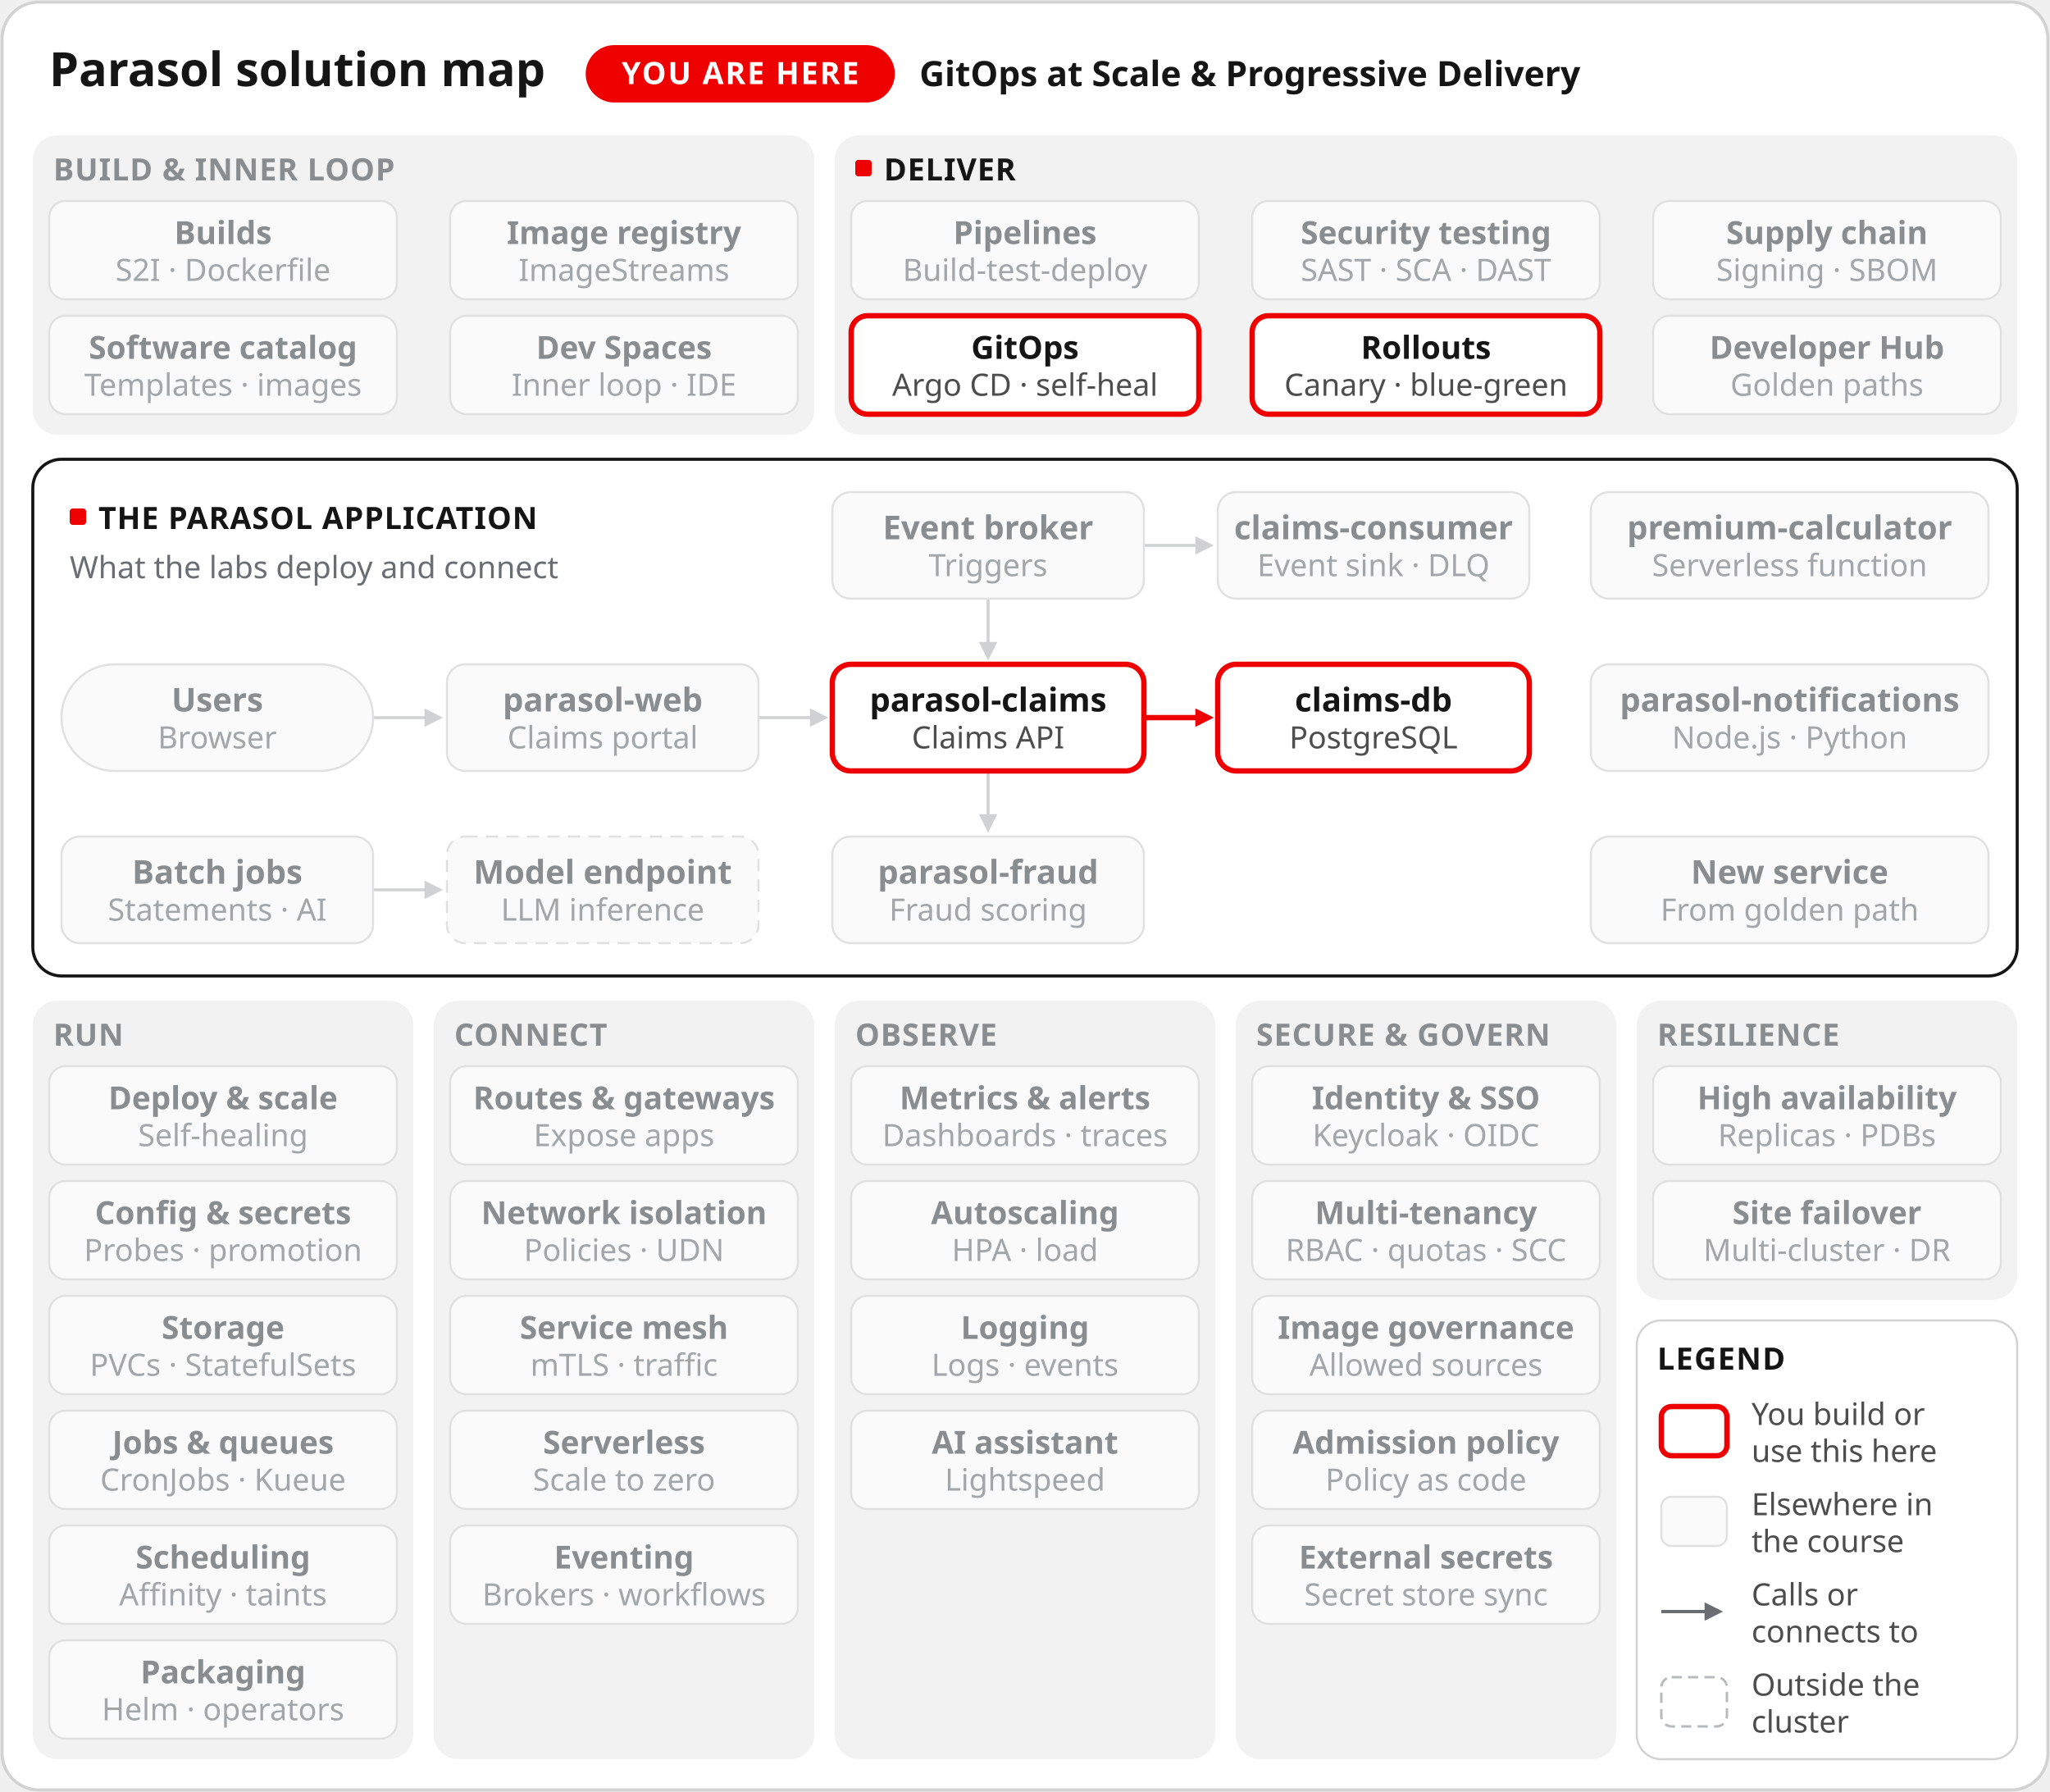
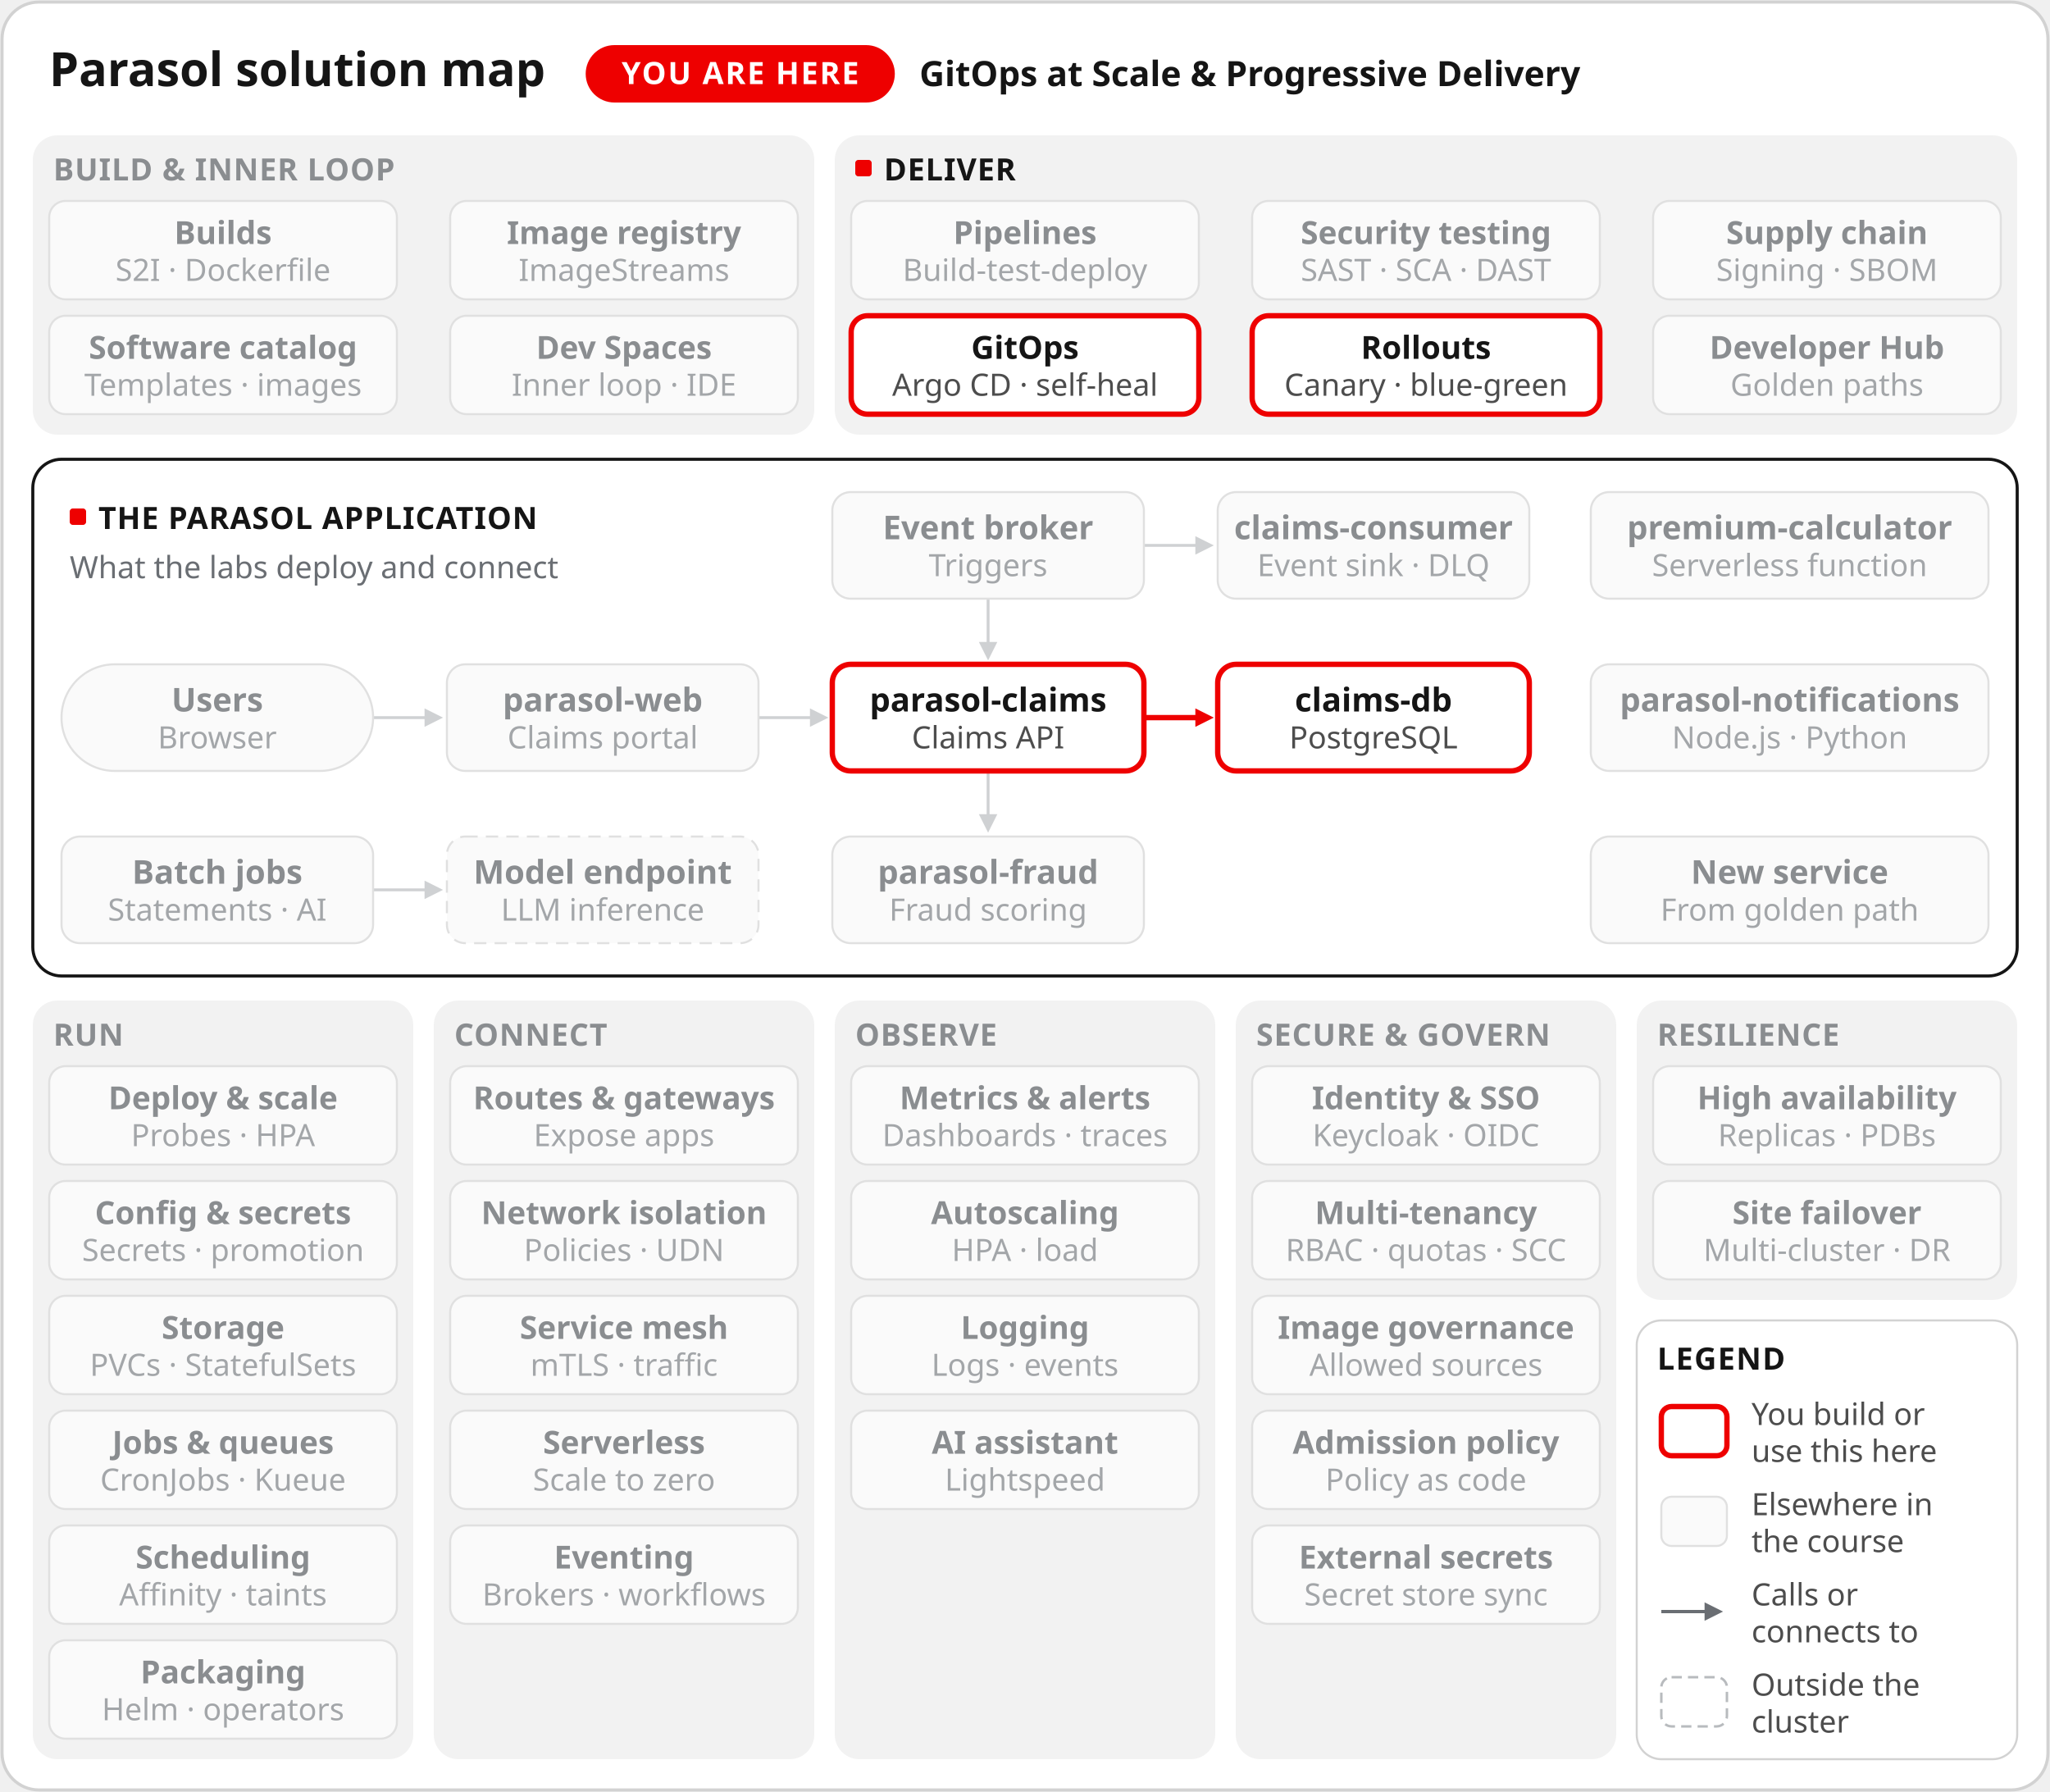
<svg xmlns="http://www.w3.org/2000/svg" width="1000" height="874" viewBox="0 0 1000 874" role="img" aria-labelledby="sm-title sm-desc">
  <defs>
    <marker id="a-norm" viewBox="0 0 10 10" refX="1" refY="5" markerWidth="9" markerHeight="9" markerUnits="userSpaceOnUse" orient="auto">
      <path d="M0,0 L10,5 L0,10 z" fill="#6A6E73" />
    </marker>
    <marker id="a-hi" viewBox="0 0 10 10" refX="1" refY="5" markerWidth="9" markerHeight="9" markerUnits="userSpaceOnUse" orient="auto">
      <path d="M0,0 L10,5 L0,10 z" fill="#EE0000" />
    </marker>
    <marker id="a-dim" viewBox="0 0 10 10" refX="1" refY="5" markerWidth="9" markerHeight="9" markerUnits="userSpaceOnUse" orient="auto">
      <path d="M0,0 L10,5 L0,10 z" fill="#CFD1D3" />
    </marker>
  </defs>
  <rect x="1" y="1" width="998" height="872" rx="18" fill="#FFFFFF" stroke="#D2D2D2" stroke-width="1.5" />
  <text x="24.0" y="42.0" font-family="'Red Hat Display','Red Hat Text',sans-serif" font-size="23" font-weight="700" fill="#151515" text-anchor="start">Parasol solution map</text>
  <rect x="285.7" y="22" width="150.8" height="28" rx="14" fill="#EE0000" />
  <text x="361.1" y="41.0" font-family="'Red Hat Text','Red Hat Display',sans-serif" font-size="15" font-weight="700" fill="#FFFFFF" text-anchor="middle" letter-spacing="0.8">YOU ARE HERE</text>
  <text x="448.5" y="42.0" font-family="'Red Hat Text','Red Hat Display',sans-serif" font-size="17" font-weight="600" fill="#151515" text-anchor="start">GitOps at Scale &amp; Progressive Delivery</text>
  <rect x="16.0" y="66" width="381.2" height="146" rx="12" fill="#F2F2F2" />
  <text x="26.0" y="88.0" font-family="'Red Hat Text','Red Hat Display',sans-serif" font-size="15" font-weight="700" fill="#8A8D90" text-anchor="start" letter-spacing="0.4">BUILD &amp; INNER LOOP</text>
  <rect x="24.0" y="98.0" width="169.6" height="48" rx="8" fill="#FAFAFA" stroke="#E0E0E0" stroke-width="1.0" />
  <text x="108.8" y="119.0" font-family="'Red Hat Text','Red Hat Display',sans-serif" font-size="15.5" font-weight="600" fill="#8A8D90" text-anchor="middle">Builds</text>
  <text x="108.8" y="137.0" font-family="'Red Hat Text','Red Hat Display',sans-serif" font-size="15" font-weight="400" fill="#A3A6A9" text-anchor="middle">S2I · Dockerfile</text>
  <rect x="219.6" y="98.0" width="169.6" height="48" rx="8" fill="#FAFAFA" stroke="#E0E0E0" stroke-width="1.0" />
  <text x="304.4" y="119.0" font-family="'Red Hat Text','Red Hat Display',sans-serif" font-size="15.5" font-weight="600" fill="#8A8D90" text-anchor="middle">Image registry</text>
  <text x="304.4" y="137.0" font-family="'Red Hat Text','Red Hat Display',sans-serif" font-size="15" font-weight="400" fill="#A3A6A9" text-anchor="middle">ImageStreams</text>
  <rect x="24.0" y="154.0" width="169.6" height="48" rx="8" fill="#FAFAFA" stroke="#E0E0E0" stroke-width="1.0" />
  <text x="108.8" y="175.0" font-family="'Red Hat Text','Red Hat Display',sans-serif" font-size="15.5" font-weight="600" fill="#8A8D90" text-anchor="middle">Software catalog</text>
  <text x="108.8" y="193.0" font-family="'Red Hat Text','Red Hat Display',sans-serif" font-size="15" font-weight="400" fill="#A3A6A9" text-anchor="middle">Templates · images</text>
  <rect x="219.6" y="154.0" width="169.6" height="48" rx="8" fill="#FAFAFA" stroke="#E0E0E0" stroke-width="1.0" />
  <text x="304.4" y="175.0" font-family="'Red Hat Text','Red Hat Display',sans-serif" font-size="15.5" font-weight="600" fill="#8A8D90" text-anchor="middle">Dev Spaces</text>
  <text x="304.4" y="193.0" font-family="'Red Hat Text','Red Hat Display',sans-serif" font-size="15" font-weight="400" fill="#A3A6A9" text-anchor="middle">Inner loop · IDE</text>
  <rect x="407.2" y="66" width="576.8" height="146" rx="12" fill="#F2F2F2" />
  <rect x="417.2" y="78.0" width="8" height="8" rx="1.5" fill="#EE0000" />
  <text x="431.2" y="88.0" font-family="'Red Hat Text','Red Hat Display',sans-serif" font-size="15" font-weight="700" fill="#151515" text-anchor="start" letter-spacing="0.4">DELIVER</text>
  <rect x="415.2" y="98.0" width="169.6" height="48" rx="8" fill="#FAFAFA" stroke="#E0E0E0" stroke-width="1.0" />
  <text x="500.0" y="119.0" font-family="'Red Hat Text','Red Hat Display',sans-serif" font-size="15.5" font-weight="600" fill="#8A8D90" text-anchor="middle">Pipelines</text>
  <text x="500.0" y="137.0" font-family="'Red Hat Text','Red Hat Display',sans-serif" font-size="15" font-weight="400" fill="#A3A6A9" text-anchor="middle">Build-test-deploy</text>
  <rect x="610.8" y="98.0" width="169.6" height="48" rx="8" fill="#FAFAFA" stroke="#E0E0E0" stroke-width="1.0" />
  <text x="695.6" y="119.0" font-family="'Red Hat Text','Red Hat Display',sans-serif" font-size="15.5" font-weight="600" fill="#8A8D90" text-anchor="middle">Security testing</text>
  <text x="695.6" y="137.0" font-family="'Red Hat Text','Red Hat Display',sans-serif" font-size="15" font-weight="400" fill="#A3A6A9" text-anchor="middle">SAST · SCA · DAST</text>
  <rect x="806.4" y="98.0" width="169.6" height="48" rx="8" fill="#FAFAFA" stroke="#E0E0E0" stroke-width="1.0" />
  <text x="891.2" y="119.0" font-family="'Red Hat Text','Red Hat Display',sans-serif" font-size="15.5" font-weight="600" fill="#8A8D90" text-anchor="middle">Supply chain</text>
  <text x="891.2" y="137.0" font-family="'Red Hat Text','Red Hat Display',sans-serif" font-size="15" font-weight="400" fill="#A3A6A9" text-anchor="middle">Signing · SBOM</text>
  <rect x="415.2" y="154.0" width="169.6" height="48" rx="8" fill="#FFFFFF" stroke="#EE0000" stroke-width="2.6" />
  <text x="500.0" y="175.0" font-family="'Red Hat Text','Red Hat Display',sans-serif" font-size="15.5" font-weight="700" fill="#151515" text-anchor="middle">GitOps</text>
  <text x="500.0" y="193.0" font-family="'Red Hat Text','Red Hat Display',sans-serif" font-size="15" font-weight="400" fill="#4D4D4D" text-anchor="middle">Argo CD · self-heal</text>
  <rect x="610.8" y="154.0" width="169.6" height="48" rx="8" fill="#FFFFFF" stroke="#EE0000" stroke-width="2.6" />
  <text x="695.6" y="175.0" font-family="'Red Hat Text','Red Hat Display',sans-serif" font-size="15.5" font-weight="700" fill="#151515" text-anchor="middle">Rollouts</text>
  <text x="695.6" y="193.0" font-family="'Red Hat Text','Red Hat Display',sans-serif" font-size="15" font-weight="400" fill="#4D4D4D" text-anchor="middle">Canary · blue-green</text>
  <rect x="806.4" y="154.0" width="169.6" height="48" rx="8" fill="#FAFAFA" stroke="#E0E0E0" stroke-width="1.0" />
  <text x="891.2" y="175.0" font-family="'Red Hat Text','Red Hat Display',sans-serif" font-size="15.5" font-weight="600" fill="#8A8D90" text-anchor="middle">Developer Hub</text>
  <text x="891.2" y="193.0" font-family="'Red Hat Text','Red Hat Display',sans-serif" font-size="15" font-weight="400" fill="#A3A6A9" text-anchor="middle">Golden paths</text>
  <rect x="16.0" y="488" width="185.6" height="370" rx="12" fill="#F2F2F2" />
  <text x="26.0" y="510.0" font-family="'Red Hat Text','Red Hat Display',sans-serif" font-size="15" font-weight="700" fill="#8A8D90" text-anchor="start" letter-spacing="0.4">RUN</text>
  <rect x="24.0" y="520.0" width="169.6" height="48" rx="8" fill="#FAFAFA" stroke="#E0E0E0" stroke-width="1.0" />
  <text x="108.8" y="541.0" font-family="'Red Hat Text','Red Hat Display',sans-serif" font-size="15.5" font-weight="600" fill="#8A8D90" text-anchor="middle">Deploy &amp; scale</text>
-   <text x="108.8" y="559.0" font-family="'Red Hat Text','Red Hat Display',sans-serif" font-size="15" font-weight="400" fill="#A3A6A9" text-anchor="middle">Self-healing</text>
+   <text x="108.8" y="559.0" font-family="'Red Hat Text','Red Hat Display',sans-serif" font-size="15" font-weight="400" fill="#A3A6A9" text-anchor="middle">Probes · HPA</text>
  <rect x="24.0" y="576.0" width="169.6" height="48" rx="8" fill="#FAFAFA" stroke="#E0E0E0" stroke-width="1.0" />
  <text x="108.8" y="597.0" font-family="'Red Hat Text','Red Hat Display',sans-serif" font-size="15.5" font-weight="600" fill="#8A8D90" text-anchor="middle">Config &amp; secrets</text>
-   <text x="108.8" y="615.0" font-family="'Red Hat Text','Red Hat Display',sans-serif" font-size="15" font-weight="400" fill="#A3A6A9" text-anchor="middle">Probes · promotion</text>
+   <text x="108.8" y="615.0" font-family="'Red Hat Text','Red Hat Display',sans-serif" font-size="15" font-weight="400" fill="#A3A6A9" text-anchor="middle">Secrets · promotion</text>
  <rect x="24.0" y="632.0" width="169.6" height="48" rx="8" fill="#FAFAFA" stroke="#E0E0E0" stroke-width="1.0" />
  <text x="108.8" y="653.0" font-family="'Red Hat Text','Red Hat Display',sans-serif" font-size="15.5" font-weight="600" fill="#8A8D90" text-anchor="middle">Storage</text>
  <text x="108.8" y="671.0" font-family="'Red Hat Text','Red Hat Display',sans-serif" font-size="15" font-weight="400" fill="#A3A6A9" text-anchor="middle">PVCs · StatefulSets</text>
  <rect x="24.0" y="688.0" width="169.6" height="48" rx="8" fill="#FAFAFA" stroke="#E0E0E0" stroke-width="1.0" />
  <text x="108.8" y="709.0" font-family="'Red Hat Text','Red Hat Display',sans-serif" font-size="15.5" font-weight="600" fill="#8A8D90" text-anchor="middle">Jobs &amp; queues</text>
  <text x="108.8" y="727.0" font-family="'Red Hat Text','Red Hat Display',sans-serif" font-size="15" font-weight="400" fill="#A3A6A9" text-anchor="middle">CronJobs · Kueue</text>
  <rect x="24.0" y="744.0" width="169.6" height="48" rx="8" fill="#FAFAFA" stroke="#E0E0E0" stroke-width="1.0" />
  <text x="108.8" y="765.0" font-family="'Red Hat Text','Red Hat Display',sans-serif" font-size="15.5" font-weight="600" fill="#8A8D90" text-anchor="middle">Scheduling</text>
  <text x="108.8" y="783.0" font-family="'Red Hat Text','Red Hat Display',sans-serif" font-size="15" font-weight="400" fill="#A3A6A9" text-anchor="middle">Affinity · taints</text>
  <rect x="24.0" y="800.0" width="169.6" height="48" rx="8" fill="#FAFAFA" stroke="#E0E0E0" stroke-width="1.0" />
  <text x="108.8" y="821.0" font-family="'Red Hat Text','Red Hat Display',sans-serif" font-size="15.5" font-weight="600" fill="#8A8D90" text-anchor="middle">Packaging</text>
  <text x="108.8" y="839.0" font-family="'Red Hat Text','Red Hat Display',sans-serif" font-size="15" font-weight="400" fill="#A3A6A9" text-anchor="middle">Helm · operators</text>
  <rect x="211.6" y="488" width="185.6" height="370" rx="12" fill="#F2F2F2" />
  <text x="221.6" y="510.0" font-family="'Red Hat Text','Red Hat Display',sans-serif" font-size="15" font-weight="700" fill="#8A8D90" text-anchor="start" letter-spacing="0.4">CONNECT</text>
  <rect x="219.6" y="520.0" width="169.6" height="48" rx="8" fill="#FAFAFA" stroke="#E0E0E0" stroke-width="1.0" />
  <text x="304.4" y="541.0" font-family="'Red Hat Text','Red Hat Display',sans-serif" font-size="15.5" font-weight="600" fill="#8A8D90" text-anchor="middle">Routes &amp; gateways</text>
  <text x="304.4" y="559.0" font-family="'Red Hat Text','Red Hat Display',sans-serif" font-size="15" font-weight="400" fill="#A3A6A9" text-anchor="middle">Expose apps</text>
  <rect x="219.6" y="576.0" width="169.6" height="48" rx="8" fill="#FAFAFA" stroke="#E0E0E0" stroke-width="1.0" />
  <text x="304.4" y="597.0" font-family="'Red Hat Text','Red Hat Display',sans-serif" font-size="15.5" font-weight="600" fill="#8A8D90" text-anchor="middle">Network isolation</text>
  <text x="304.4" y="615.0" font-family="'Red Hat Text','Red Hat Display',sans-serif" font-size="15" font-weight="400" fill="#A3A6A9" text-anchor="middle">Policies · UDN</text>
  <rect x="219.6" y="632.0" width="169.6" height="48" rx="8" fill="#FAFAFA" stroke="#E0E0E0" stroke-width="1.0" />
  <text x="304.4" y="653.0" font-family="'Red Hat Text','Red Hat Display',sans-serif" font-size="15.5" font-weight="600" fill="#8A8D90" text-anchor="middle">Service mesh</text>
  <text x="304.4" y="671.0" font-family="'Red Hat Text','Red Hat Display',sans-serif" font-size="15" font-weight="400" fill="#A3A6A9" text-anchor="middle">mTLS · traffic</text>
  <rect x="219.6" y="688.0" width="169.6" height="48" rx="8" fill="#FAFAFA" stroke="#E0E0E0" stroke-width="1.0" />
  <text x="304.4" y="709.0" font-family="'Red Hat Text','Red Hat Display',sans-serif" font-size="15.5" font-weight="600" fill="#8A8D90" text-anchor="middle">Serverless</text>
  <text x="304.4" y="727.0" font-family="'Red Hat Text','Red Hat Display',sans-serif" font-size="15" font-weight="400" fill="#A3A6A9" text-anchor="middle">Scale to zero</text>
  <rect x="219.6" y="744.0" width="169.6" height="48" rx="8" fill="#FAFAFA" stroke="#E0E0E0" stroke-width="1.0" />
  <text x="304.4" y="765.0" font-family="'Red Hat Text','Red Hat Display',sans-serif" font-size="15.5" font-weight="600" fill="#8A8D90" text-anchor="middle">Eventing</text>
  <text x="304.4" y="783.0" font-family="'Red Hat Text','Red Hat Display',sans-serif" font-size="15" font-weight="400" fill="#A3A6A9" text-anchor="middle">Brokers · workflows</text>
  <rect x="407.2" y="488" width="185.6" height="370" rx="12" fill="#F2F2F2" />
  <text x="417.2" y="510.0" font-family="'Red Hat Text','Red Hat Display',sans-serif" font-size="15" font-weight="700" fill="#8A8D90" text-anchor="start" letter-spacing="0.4">OBSERVE</text>
  <rect x="415.2" y="520.0" width="169.6" height="48" rx="8" fill="#FAFAFA" stroke="#E0E0E0" stroke-width="1.0" />
  <text x="500.0" y="541.0" font-family="'Red Hat Text','Red Hat Display',sans-serif" font-size="15.5" font-weight="600" fill="#8A8D90" text-anchor="middle">Metrics &amp; alerts</text>
  <text x="500.0" y="559.0" font-family="'Red Hat Text','Red Hat Display',sans-serif" font-size="15" font-weight="400" fill="#A3A6A9" text-anchor="middle">Dashboards · traces</text>
  <rect x="415.2" y="576.0" width="169.6" height="48" rx="8" fill="#FAFAFA" stroke="#E0E0E0" stroke-width="1.0" />
  <text x="500.0" y="597.0" font-family="'Red Hat Text','Red Hat Display',sans-serif" font-size="15.5" font-weight="600" fill="#8A8D90" text-anchor="middle">Autoscaling</text>
  <text x="500.0" y="615.0" font-family="'Red Hat Text','Red Hat Display',sans-serif" font-size="15" font-weight="400" fill="#A3A6A9" text-anchor="middle">HPA · load</text>
  <rect x="415.2" y="632.0" width="169.6" height="48" rx="8" fill="#FAFAFA" stroke="#E0E0E0" stroke-width="1.0" />
  <text x="500.0" y="653.0" font-family="'Red Hat Text','Red Hat Display',sans-serif" font-size="15.5" font-weight="600" fill="#8A8D90" text-anchor="middle">Logging</text>
  <text x="500.0" y="671.0" font-family="'Red Hat Text','Red Hat Display',sans-serif" font-size="15" font-weight="400" fill="#A3A6A9" text-anchor="middle">Logs · events</text>
  <rect x="415.2" y="688.0" width="169.6" height="48" rx="8" fill="#FAFAFA" stroke="#E0E0E0" stroke-width="1.0" />
  <text x="500.0" y="709.0" font-family="'Red Hat Text','Red Hat Display',sans-serif" font-size="15.5" font-weight="600" fill="#8A8D90" text-anchor="middle">AI assistant</text>
  <text x="500.0" y="727.0" font-family="'Red Hat Text','Red Hat Display',sans-serif" font-size="15" font-weight="400" fill="#A3A6A9" text-anchor="middle">Lightspeed</text>
  <rect x="602.8" y="488" width="185.6" height="370" rx="12" fill="#F2F2F2" />
  <text x="612.8" y="510.0" font-family="'Red Hat Text','Red Hat Display',sans-serif" font-size="15" font-weight="700" fill="#8A8D90" text-anchor="start" letter-spacing="0.4">SECURE &amp; GOVERN</text>
  <rect x="610.8" y="520.0" width="169.6" height="48" rx="8" fill="#FAFAFA" stroke="#E0E0E0" stroke-width="1.0" />
  <text x="695.6" y="541.0" font-family="'Red Hat Text','Red Hat Display',sans-serif" font-size="15.5" font-weight="600" fill="#8A8D90" text-anchor="middle">Identity &amp; SSO</text>
  <text x="695.6" y="559.0" font-family="'Red Hat Text','Red Hat Display',sans-serif" font-size="15" font-weight="400" fill="#A3A6A9" text-anchor="middle">Keycloak · OIDC</text>
  <rect x="610.8" y="576.0" width="169.6" height="48" rx="8" fill="#FAFAFA" stroke="#E0E0E0" stroke-width="1.0" />
  <text x="695.6" y="597.0" font-family="'Red Hat Text','Red Hat Display',sans-serif" font-size="15.5" font-weight="600" fill="#8A8D90" text-anchor="middle">Multi-tenancy</text>
  <text x="695.6" y="615.0" font-family="'Red Hat Text','Red Hat Display',sans-serif" font-size="15" font-weight="400" fill="#A3A6A9" text-anchor="middle">RBAC · quotas · SCC</text>
  <rect x="610.8" y="632.0" width="169.6" height="48" rx="8" fill="#FAFAFA" stroke="#E0E0E0" stroke-width="1.0" />
  <text x="695.6" y="653.0" font-family="'Red Hat Text','Red Hat Display',sans-serif" font-size="15.5" font-weight="600" fill="#8A8D90" text-anchor="middle">Image governance</text>
  <text x="695.6" y="671.0" font-family="'Red Hat Text','Red Hat Display',sans-serif" font-size="15" font-weight="400" fill="#A3A6A9" text-anchor="middle">Allowed sources</text>
  <rect x="610.8" y="688.0" width="169.6" height="48" rx="8" fill="#FAFAFA" stroke="#E0E0E0" stroke-width="1.0" />
  <text x="695.6" y="709.0" font-family="'Red Hat Text','Red Hat Display',sans-serif" font-size="15.5" font-weight="600" fill="#8A8D90" text-anchor="middle">Admission policy</text>
  <text x="695.6" y="727.0" font-family="'Red Hat Text','Red Hat Display',sans-serif" font-size="15" font-weight="400" fill="#A3A6A9" text-anchor="middle">Policy as code</text>
  <rect x="610.8" y="744.0" width="169.6" height="48" rx="8" fill="#FAFAFA" stroke="#E0E0E0" stroke-width="1.0" />
  <text x="695.6" y="765.0" font-family="'Red Hat Text','Red Hat Display',sans-serif" font-size="15.5" font-weight="600" fill="#8A8D90" text-anchor="middle">External secrets</text>
  <text x="695.6" y="783.0" font-family="'Red Hat Text','Red Hat Display',sans-serif" font-size="15" font-weight="400" fill="#A3A6A9" text-anchor="middle">Secret store sync</text>
  <rect x="798.4" y="488" width="185.6" height="146" rx="12" fill="#F2F2F2" />
  <text x="808.4" y="510.0" font-family="'Red Hat Text','Red Hat Display',sans-serif" font-size="15" font-weight="700" fill="#8A8D90" text-anchor="start" letter-spacing="0.4">RESILIENCE</text>
  <rect x="806.4" y="520.0" width="169.6" height="48" rx="8" fill="#FAFAFA" stroke="#E0E0E0" stroke-width="1.0" />
  <text x="891.2" y="541.0" font-family="'Red Hat Text','Red Hat Display',sans-serif" font-size="15.5" font-weight="600" fill="#8A8D90" text-anchor="middle">High availability</text>
  <text x="891.2" y="559.0" font-family="'Red Hat Text','Red Hat Display',sans-serif" font-size="15" font-weight="400" fill="#A3A6A9" text-anchor="middle">Replicas · PDBs</text>
  <rect x="806.4" y="576.0" width="169.6" height="48" rx="8" fill="#FAFAFA" stroke="#E0E0E0" stroke-width="1.0" />
  <text x="891.2" y="597.0" font-family="'Red Hat Text','Red Hat Display',sans-serif" font-size="15.5" font-weight="600" fill="#8A8D90" text-anchor="middle">Site failover</text>
  <text x="891.2" y="615.0" font-family="'Red Hat Text','Red Hat Display',sans-serif" font-size="15" font-weight="400" fill="#A3A6A9" text-anchor="middle">Multi-cluster · DR</text>
  <rect x="798.4" y="644.0" width="185.6" height="214.0" rx="12" fill="#FFFFFF" stroke="#D2D2D2" stroke-width="1" />
  <text x="808.4" y="668.0" font-family="'Red Hat Text','Red Hat Display',sans-serif" font-size="15" font-weight="700" fill="#151515" text-anchor="start" letter-spacing="0.6">LEGEND</text>
  <rect x="810.4" y="686.0" width="32" height="24" rx="5" fill="#FFFFFF" stroke="#EE0000" stroke-width="2.6" />
  <text x="854.4" y="695.0" font-family="'Red Hat Text','Red Hat Display',sans-serif" font-size="15" font-weight="400" fill="#4D4D4D" text-anchor="start">You build or</text>
  <text x="854.4" y="713.0" font-family="'Red Hat Text','Red Hat Display',sans-serif" font-size="15" font-weight="400" fill="#4D4D4D" text-anchor="start">use this here</text>
  <rect x="810.4" y="730.0" width="32" height="24" rx="5" fill="#FAFAFA" stroke="#E0E0E0" stroke-width="1.0" />
  <text x="854.4" y="739.0" font-family="'Red Hat Text','Red Hat Display',sans-serif" font-size="15" font-weight="400" fill="#4D4D4D" text-anchor="start">Elsewhere in</text>
  <text x="854.4" y="757.0" font-family="'Red Hat Text','Red Hat Display',sans-serif" font-size="15" font-weight="400" fill="#4D4D4D" text-anchor="start">the course</text>
  <path d="M810.4,786.0 H832.4" stroke="#6A6E73" stroke-width="1.6" marker-end="url(#a-norm)" />
  <text x="854.4" y="783.0" font-family="'Red Hat Text','Red Hat Display',sans-serif" font-size="15" font-weight="400" fill="#4D4D4D" text-anchor="start">Calls or</text>
  <text x="854.4" y="801.0" font-family="'Red Hat Text','Red Hat Display',sans-serif" font-size="15" font-weight="400" fill="#4D4D4D" text-anchor="start">connects to</text>
  <rect x="810.4" y="818.0" width="32" height="24" rx="5" fill="#FFFFFF" stroke="#B8BBBE" stroke-width="1.2" stroke-dasharray="5 3" />
  <text x="854.4" y="827.0" font-family="'Red Hat Text','Red Hat Display',sans-serif" font-size="15" font-weight="400" fill="#4D4D4D" text-anchor="start">Outside the</text>
  <text x="854.4" y="845.0" font-family="'Red Hat Text','Red Hat Display',sans-serif" font-size="15" font-weight="400" fill="#4D4D4D" text-anchor="start">cluster</text>
  <rect x="16" y="224" width="968" height="252" rx="14" fill="#FFFFFF" stroke="#151515" stroke-width="1.5" />
  <rect x="34.0" y="248.0" width="8" height="8" rx="1.5" fill="#EE0000" />
  <text x="48.0" y="258.0" font-family="'Red Hat Text','Red Hat Display',sans-serif" font-size="15" font-weight="700" fill="#151515" text-anchor="start" letter-spacing="0.4">THE PARASOL APPLICATION</text>
  <text x="34.0" y="282.0" font-family="'Red Hat Text','Red Hat Display',sans-serif" font-size="15" font-weight="400" fill="#6A6E73" text-anchor="start">What the labs deploy and connect</text>
  <path d="M182.0,350.0 H208.0" fill="none" stroke="#CFD1D3" stroke-width="1.4" marker-end="url(#a-dim)" />
  <path d="M370.0,350.0 H396.0" fill="none" stroke="#CFD1D3" stroke-width="1.4" marker-end="url(#a-dim)" />
  <path d="M558.0,350.0 H584.0" fill="none" stroke="#EE0000" stroke-width="2.6" marker-end="url(#a-hi)" />
  <path d="M482.0,376.0 V398.0" fill="none" stroke="#CFD1D3" stroke-width="1.4" marker-end="url(#a-dim)" />
  <path d="M482.0,292.0 V314.0" fill="none" stroke="#CFD1D3" stroke-width="1.4" marker-end="url(#a-dim)" />
  <path d="M558.0,266.0 H584.0" fill="none" stroke="#CFD1D3" stroke-width="1.4" marker-end="url(#a-dim)" />
  <path d="M182.0,434.0 H208.0" fill="none" stroke="#CFD1D3" stroke-width="1.4" marker-end="url(#a-dim)" />
  <rect x="406.0" y="240.0" width="152.0" height="52" rx="9" fill="#FAFAFA" stroke="#E0E0E0" stroke-width="1.0" />
  <text x="482.0" y="263.0" font-family="'Red Hat Text','Red Hat Display',sans-serif" font-size="16" font-weight="600" fill="#8A8D90" text-anchor="middle">Event broker</text>
  <text x="482.0" y="281.0" font-family="'Red Hat Text','Red Hat Display',sans-serif" font-size="15" font-weight="400" fill="#A3A6A9" text-anchor="middle">Triggers</text>
  <rect x="594.0" y="240.0" width="152.0" height="52" rx="9" fill="#FAFAFA" stroke="#E0E0E0" stroke-width="1.0" />
  <text x="670.0" y="263.0" font-family="'Red Hat Text','Red Hat Display',sans-serif" font-size="16" font-weight="600" fill="#8A8D90" text-anchor="middle">claims-consumer</text>
  <text x="670.0" y="281.0" font-family="'Red Hat Text','Red Hat Display',sans-serif" font-size="15" font-weight="400" fill="#A3A6A9" text-anchor="middle">Event sink · DLQ</text>
  <rect x="776.0" y="240.0" width="194.0" height="52" rx="9" fill="#FAFAFA" stroke="#E0E0E0" stroke-width="1.0" />
  <text x="873.0" y="263.0" font-family="'Red Hat Text','Red Hat Display',sans-serif" font-size="16" font-weight="600" fill="#8A8D90" text-anchor="middle">premium-calculator</text>
  <text x="873.0" y="281.0" font-family="'Red Hat Text','Red Hat Display',sans-serif" font-size="15" font-weight="400" fill="#A3A6A9" text-anchor="middle">Serverless function</text>
  <rect x="30.0" y="324.0" width="152.0" height="52" rx="26.0" fill="#FAFAFA" stroke="#E0E0E0" stroke-width="1.0" />
  <text x="106.0" y="347.0" font-family="'Red Hat Text','Red Hat Display',sans-serif" font-size="16" font-weight="600" fill="#8A8D90" text-anchor="middle">Users</text>
  <text x="106.0" y="365.0" font-family="'Red Hat Text','Red Hat Display',sans-serif" font-size="15" font-weight="400" fill="#A3A6A9" text-anchor="middle">Browser</text>
  <rect x="218.0" y="324.0" width="152.0" height="52" rx="9" fill="#FAFAFA" stroke="#E0E0E0" stroke-width="1.0" />
  <text x="294.0" y="347.0" font-family="'Red Hat Text','Red Hat Display',sans-serif" font-size="16" font-weight="600" fill="#8A8D90" text-anchor="middle">parasol-web</text>
  <text x="294.0" y="365.0" font-family="'Red Hat Text','Red Hat Display',sans-serif" font-size="15" font-weight="400" fill="#A3A6A9" text-anchor="middle">Claims portal</text>
  <rect x="406.0" y="324.0" width="152.0" height="52" rx="9" fill="#FFFFFF" stroke="#EE0000" stroke-width="2.6" />
  <text x="482.0" y="347.0" font-family="'Red Hat Text','Red Hat Display',sans-serif" font-size="16" font-weight="700" fill="#151515" text-anchor="middle">parasol-claims</text>
  <text x="482.0" y="365.0" font-family="'Red Hat Text','Red Hat Display',sans-serif" font-size="15" font-weight="400" fill="#4D4D4D" text-anchor="middle">Claims API</text>
  <rect x="594.0" y="324.0" width="152.0" height="52" rx="9" fill="#FFFFFF" stroke="#EE0000" stroke-width="2.6" />
  <text x="670.0" y="347.0" font-family="'Red Hat Text','Red Hat Display',sans-serif" font-size="16" font-weight="700" fill="#151515" text-anchor="middle">claims-db</text>
  <text x="670.0" y="365.0" font-family="'Red Hat Text','Red Hat Display',sans-serif" font-size="15" font-weight="400" fill="#4D4D4D" text-anchor="middle">PostgreSQL</text>
  <rect x="776.0" y="324.0" width="194.0" height="52" rx="9" fill="#FAFAFA" stroke="#E0E0E0" stroke-width="1.0" />
  <text x="873.0" y="347.0" font-family="'Red Hat Text','Red Hat Display',sans-serif" font-size="16" font-weight="600" fill="#8A8D90" text-anchor="middle">parasol-notifications</text>
  <text x="873.0" y="365.0" font-family="'Red Hat Text','Red Hat Display',sans-serif" font-size="15" font-weight="400" fill="#A3A6A9" text-anchor="middle">Node.js · Python</text>
  <rect x="30.0" y="408.0" width="152.0" height="52" rx="9" fill="#FAFAFA" stroke="#E0E0E0" stroke-width="1.0" />
  <text x="106.0" y="431.0" font-family="'Red Hat Text','Red Hat Display',sans-serif" font-size="16" font-weight="600" fill="#8A8D90" text-anchor="middle">Batch jobs</text>
  <text x="106.0" y="449.0" font-family="'Red Hat Text','Red Hat Display',sans-serif" font-size="15" font-weight="400" fill="#A3A6A9" text-anchor="middle">Statements · AI</text>
  <rect x="218.0" y="408.0" width="152.0" height="52" rx="9" fill="#FAFAFA" stroke="#E0E0E0" stroke-width="1.0" stroke-dasharray="6 4" />
  <text x="294.0" y="431.0" font-family="'Red Hat Text','Red Hat Display',sans-serif" font-size="16" font-weight="600" fill="#8A8D90" text-anchor="middle">Model endpoint</text>
  <text x="294.0" y="449.0" font-family="'Red Hat Text','Red Hat Display',sans-serif" font-size="15" font-weight="400" fill="#A3A6A9" text-anchor="middle">LLM inference</text>
  <rect x="406.0" y="408.0" width="152.0" height="52" rx="9" fill="#FAFAFA" stroke="#E0E0E0" stroke-width="1.0" />
  <text x="482.0" y="431.0" font-family="'Red Hat Text','Red Hat Display',sans-serif" font-size="16" font-weight="600" fill="#8A8D90" text-anchor="middle">parasol-fraud</text>
  <text x="482.0" y="449.0" font-family="'Red Hat Text','Red Hat Display',sans-serif" font-size="15" font-weight="400" fill="#A3A6A9" text-anchor="middle">Fraud scoring</text>
  <rect x="776.0" y="408.0" width="194.0" height="52" rx="9" fill="#FAFAFA" stroke="#E0E0E0" stroke-width="1.0" />
  <text x="873.0" y="431.0" font-family="'Red Hat Text','Red Hat Display',sans-serif" font-size="16" font-weight="600" fill="#8A8D90" text-anchor="middle">New service</text>
  <text x="873.0" y="449.0" font-family="'Red Hat Text','Red Hat Display',sans-serif" font-size="15" font-weight="400" fill="#A3A6A9" text-anchor="middle">From golden path</text>
</svg>
